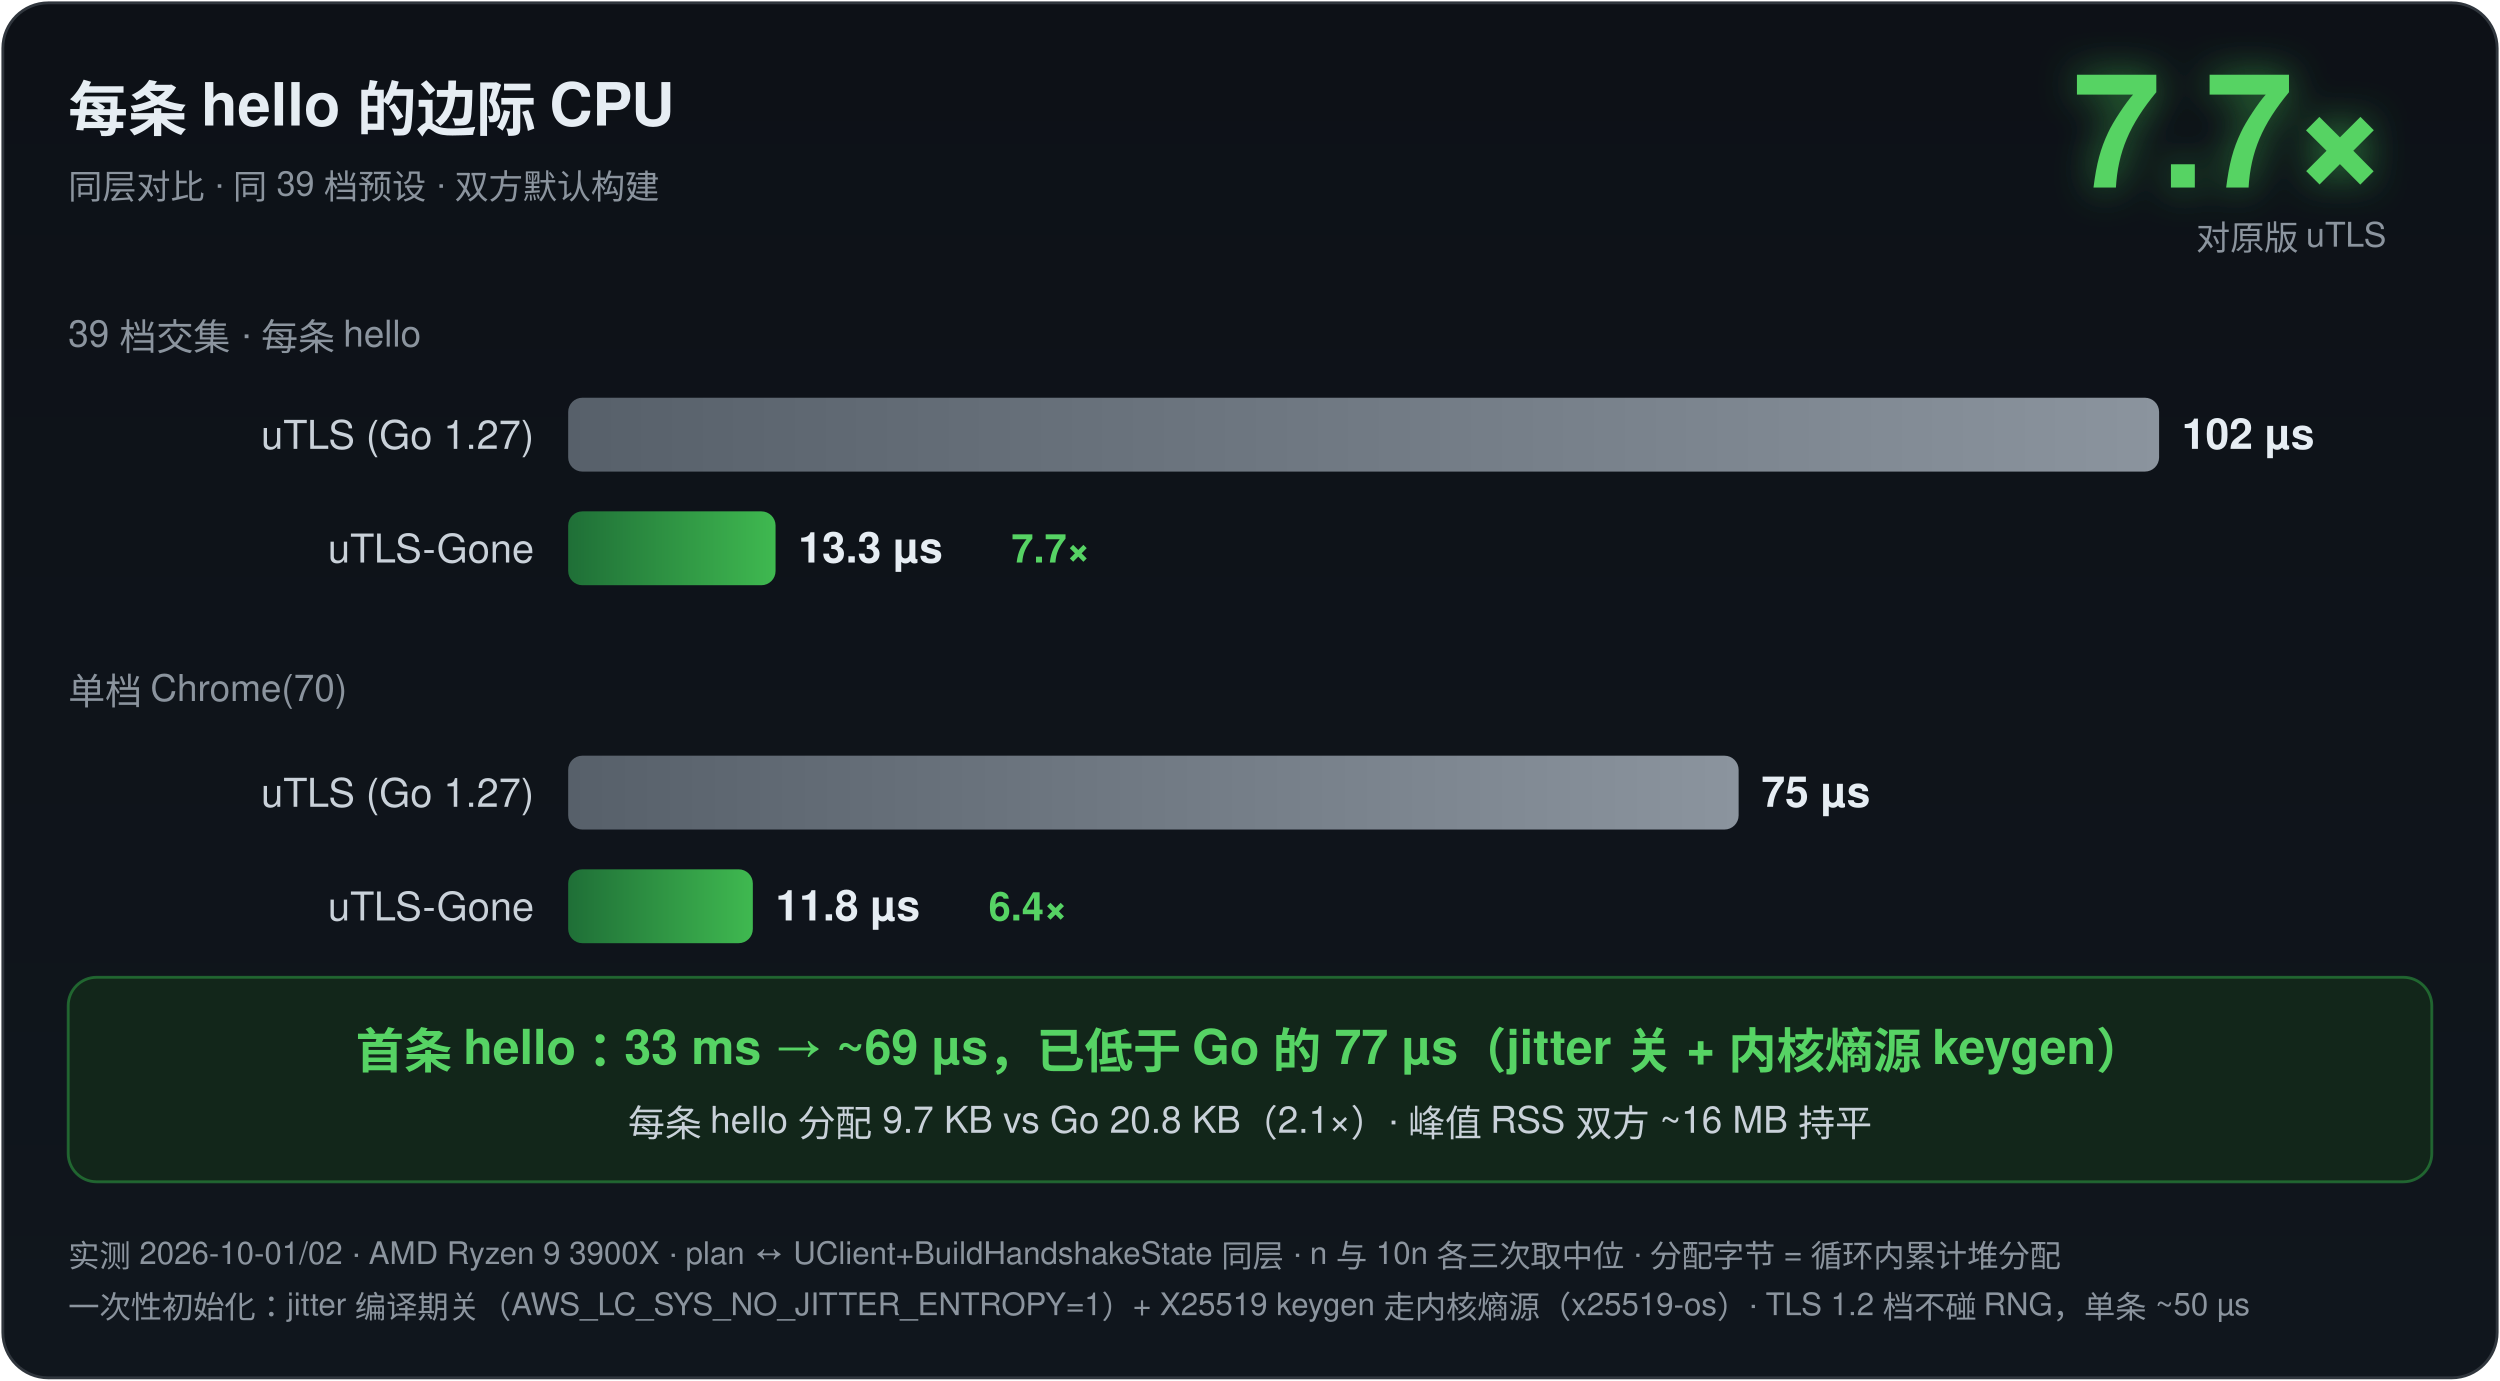
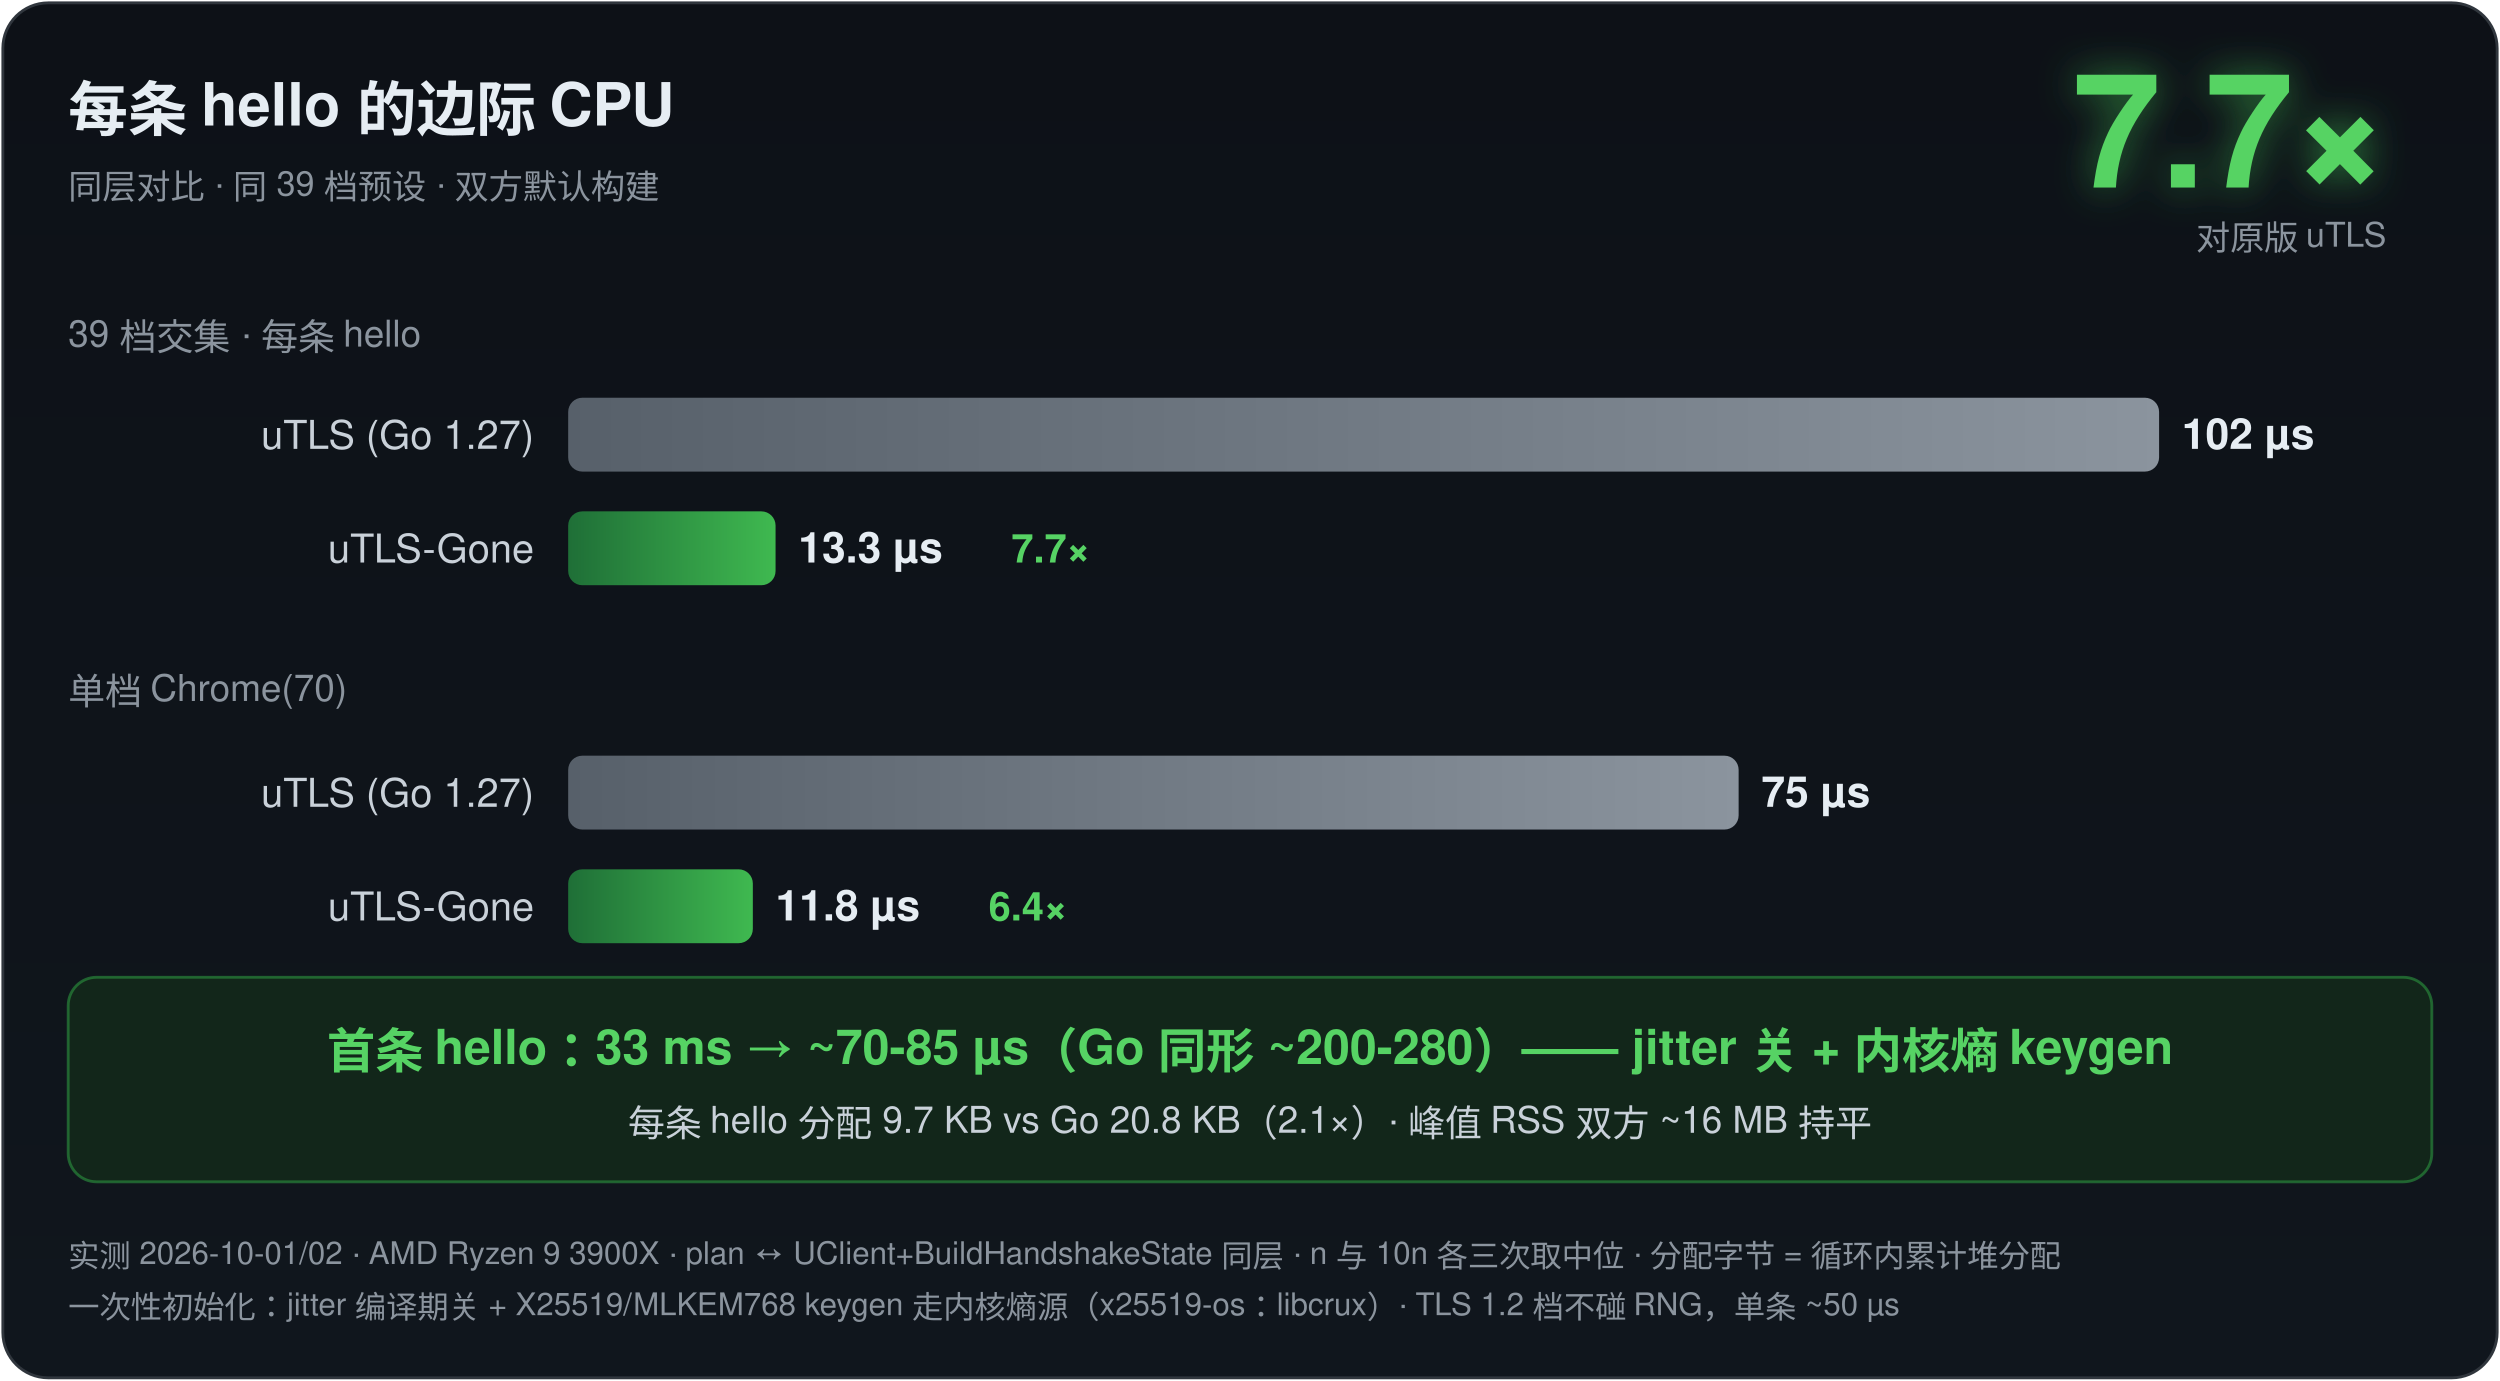
<svg xmlns="http://www.w3.org/2000/svg" width="880" height="486" viewBox="0 0 880 486" role="img" aria-label="每条 hello 的边际 CPU：uTLS-Gone 13.3 微秒，uTLS（Go）102 微秒，7.7 倍；每条分配 9.7 KB vs 20.8 KB；RSS 持平">
  <defs>
    <linearGradient id="bg" x1="0" y1="0" x2="0" y2="1">
      <stop offset="0" stop-color="#0d1117" />
      <stop offset="1" stop-color="#10161d" />
    </linearGradient>
    <linearGradient id="gGo" x1="0" y1="0" x2="1" y2="0">
      <stop offset="0" stop-color="#57606a" />
      <stop offset="1" stop-color="#8b949e" />
    </linearGradient>
    <linearGradient id="gRs" x1="0" y1="0" x2="1" y2="0">
      <stop offset="0" stop-color="#1f6f37" />
      <stop offset="1" stop-color="#3fb950" />
    </linearGradient>
    <filter id="glow" x="-40%" y="-60%" width="180%" height="240%">
      <feDropShadow dx="0" dy="0" stdDeviation="7" flood-color="#3fb950" flood-opacity="0.65" />
    </filter>
  </defs>
  <rect x="1" y="1" width="878" height="484" rx="16" fill="url(#bg)" stroke="#30363d" stroke-width="1" />
  <text x="24" y="46" font-family="'Segoe UI', system-ui, -apple-system, Helvetica, Arial, sans-serif" font-size="21" font-weight="600" fill="#e6edf3">每条 hello 的边际 CPU</text>
  <text x="24" y="70" font-family="'Segoe UI', system-ui, -apple-system, Helvetica, Arial, sans-serif" font-size="12" fill="#8b949e">同层对比 · 同 39 档预设 · 双方默认构建</text>
  <text x="840" y="66" text-anchor="end" font-family="'Segoe UI', system-ui, -apple-system, Helvetica, Arial, sans-serif" font-size="56" font-weight="700" fill="#56d364" filter="url(#glow)">7.7×</text>
  <text x="840" y="88" text-anchor="end" font-family="'Segoe UI', system-ui, -apple-system, Helvetica, Arial, sans-serif" font-size="12" fill="#8b949e">对原版 uTLS</text>
  <text x="24" y="122" font-family="'Segoe UI', system-ui, -apple-system, Helvetica, Arial, sans-serif" font-size="13" fill="#8b949e">39 档交集 · 每条 hello</text>
  <text x="188" y="158" text-anchor="end" font-family="'Segoe UI', system-ui, -apple-system, Helvetica, Arial, sans-serif" font-size="14" fill="#c9d1d9">uTLS (Go 1.27)</text>
  <rect x="200" y="140" width="560" height="26" rx="5" fill="url(#gGo)" />
  <text x="768" y="158" font-family="'Segoe UI', system-ui, -apple-system, Helvetica, Arial, sans-serif" font-size="15" font-weight="600" fill="#e6edf3">102 µs</text>
  <text x="188" y="198" text-anchor="end" font-family="'Segoe UI', system-ui, -apple-system, Helvetica, Arial, sans-serif" font-size="14" fill="#c9d1d9">uTLS-Gone</text>
  <rect x="200" y="180" width="73" height="26" rx="5" fill="url(#gRs)" />
  <text x="281" y="198" font-family="'Segoe UI', system-ui, -apple-system, Helvetica, Arial, sans-serif" font-size="15" font-weight="600" fill="#e6edf3">13.3 µs</text>
  <text x="356" y="198" font-family="'Segoe UI', system-ui, -apple-system, Helvetica, Arial, sans-serif" font-size="14" font-weight="700" fill="#56d364">7.7×</text>
  <text x="24" y="248" font-family="'Segoe UI', system-ui, -apple-system, Helvetica, Arial, sans-serif" font-size="13" fill="#8b949e">单档 Chrome(70)</text>
  <text x="188" y="284" text-anchor="end" font-family="'Segoe UI', system-ui, -apple-system, Helvetica, Arial, sans-serif" font-size="14" fill="#c9d1d9">uTLS (Go 1.27)</text>
  <rect x="200" y="266" width="412" height="26" rx="5" fill="url(#gGo)" />
  <text x="620" y="284" font-family="'Segoe UI', system-ui, -apple-system, Helvetica, Arial, sans-serif" font-size="15" font-weight="600" fill="#e6edf3">75 µs</text>
  <text x="188" y="324" text-anchor="end" font-family="'Segoe UI', system-ui, -apple-system, Helvetica, Arial, sans-serif" font-size="14" fill="#c9d1d9">uTLS-Gone</text>
  <rect x="200" y="306" width="65" height="26" rx="5" fill="url(#gRs)" />
  <text x="273" y="324" font-family="'Segoe UI', system-ui, -apple-system, Helvetica, Arial, sans-serif" font-size="15" font-weight="600" fill="#e6edf3">11.8 µs</text>
  <text x="348" y="324" font-family="'Segoe UI', system-ui, -apple-system, Helvetica, Arial, sans-serif" font-size="14" font-weight="700" fill="#56d364">6.4×</text>
  <rect x="24" y="344" width="832" height="72" rx="10" fill="#12261a" stroke="#2ea043" stroke-opacity="0.55" />
-   <text x="440" y="376" text-anchor="middle" font-family="'Segoe UI', system-ui, -apple-system, Helvetica, Arial, sans-serif" font-size="17" font-weight="700" fill="#56d364">首条 hello：33 ms → ~69 µs，已低于 Go 的 77 µs（jitter 关 + 内核熵源 keygen）</text>
+   <text x="440" y="376" text-anchor="middle" font-family="'Segoe UI', system-ui, -apple-system, Helvetica, Arial, sans-serif" font-size="17" font-weight="700" fill="#56d364">首条 hello：33 ms → ~70-85 µs（Go 同形 ~200-280）—— jitter 关 + 内核熵 keygen</text>
  <text x="440" y="400" text-anchor="middle" font-family="'Segoe UI', system-ui, -apple-system, Helvetica, Arial, sans-serif" font-size="13" fill="#c9d1d9">每条 hello 分配 9.7 KB vs Go 20.8 KB（2.1×）· 峰值 RSS 双方 ~16 MB 持平</text>
  <text x="24" y="446" font-family="'Segoe UI', system-ui, -apple-system, Helvetica, Arial, sans-serif" font-size="11" fill="#8b949e">实测 2026-10-01/02 · AMD Ryzen 9 3900X · plan ↔ UClient+BuildHandshakeState 同层 · n 与 10n 各三次取中位 · 分配字节 = 循环内累计堆分配</text>
-   <text x="24" y="464" font-family="'Segoe UI', system-ui, -apple-system, Helvetica, Arial, sans-serif" font-size="11" fill="#8b949e">一次性初始化：jitter 编译期关（AWS_LC_SYS_NO_JITTER_ENTROPY=1）+ X25519 keygen 走内核熵源（x25519-os）· TLS 1.2 档不碰 RNG，单条 ~50 µs</text>
+   <text x="24" y="464" font-family="'Segoe UI', system-ui, -apple-system, Helvetica, Arial, sans-serif" font-size="11" fill="#8b949e">一次性初始化：jitter 编译期关 + X25519/MLKEM768 keygen 走内核熵源（x25519-os：libcrux）· TLS 1.2 档不碰 RNG，单条 ~50 µs</text>
</svg>
